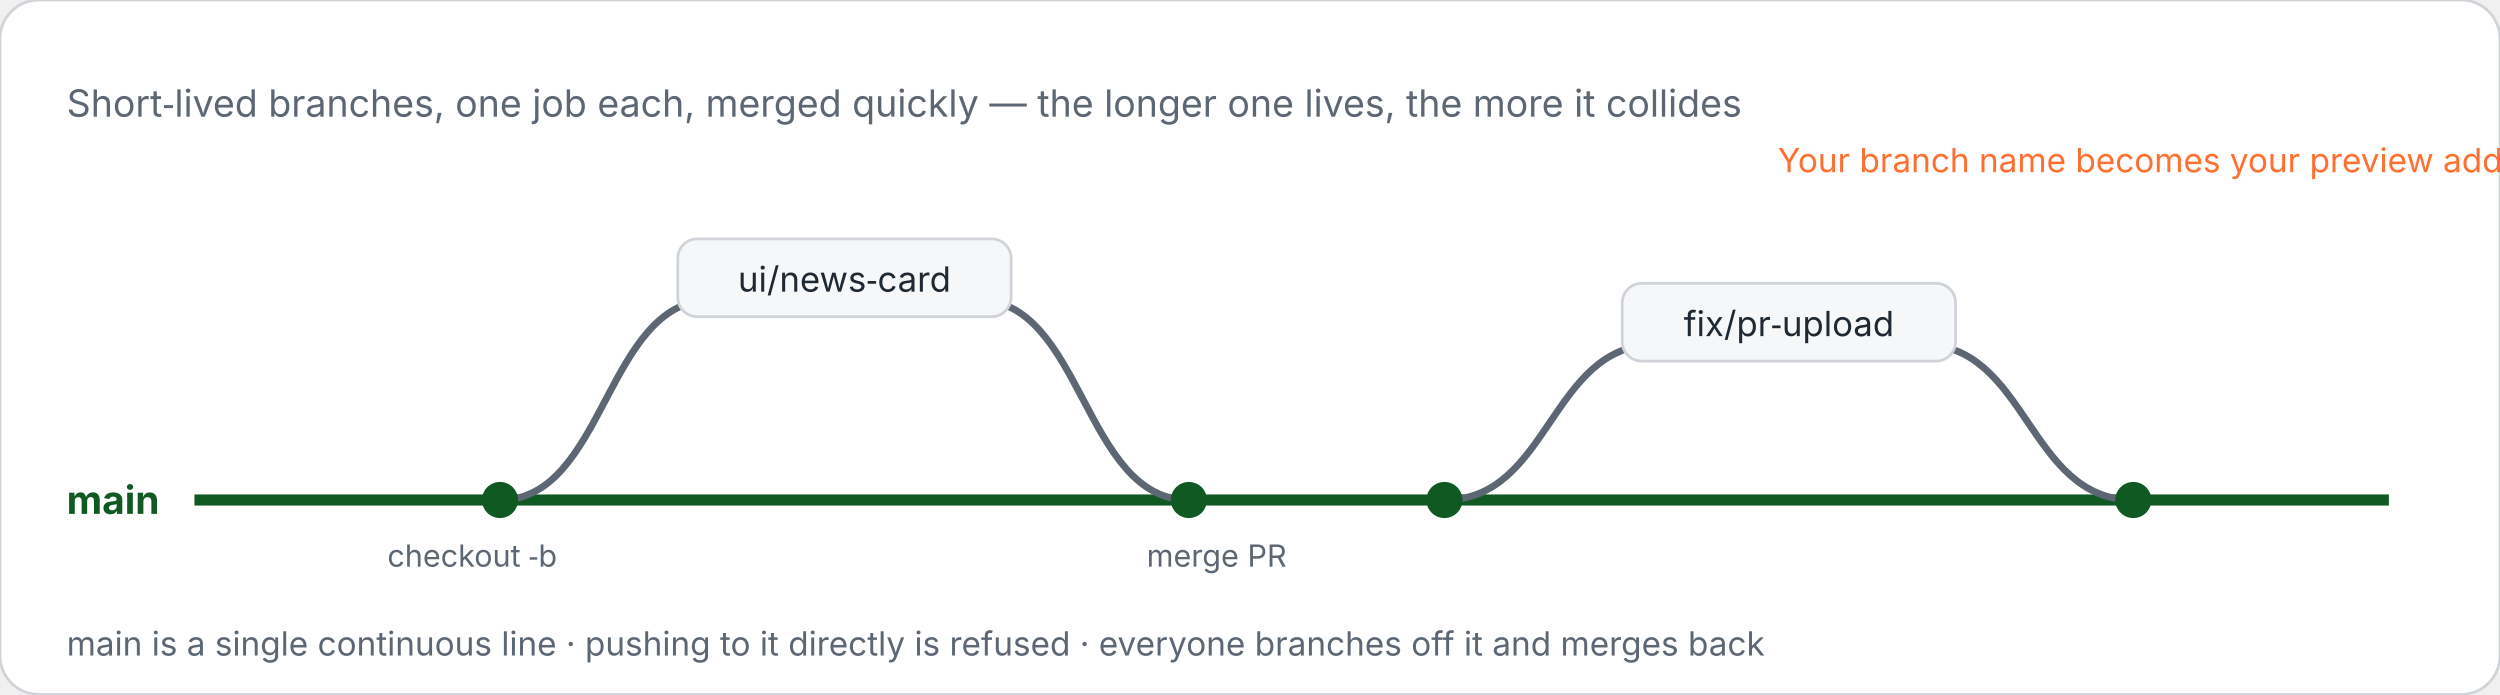
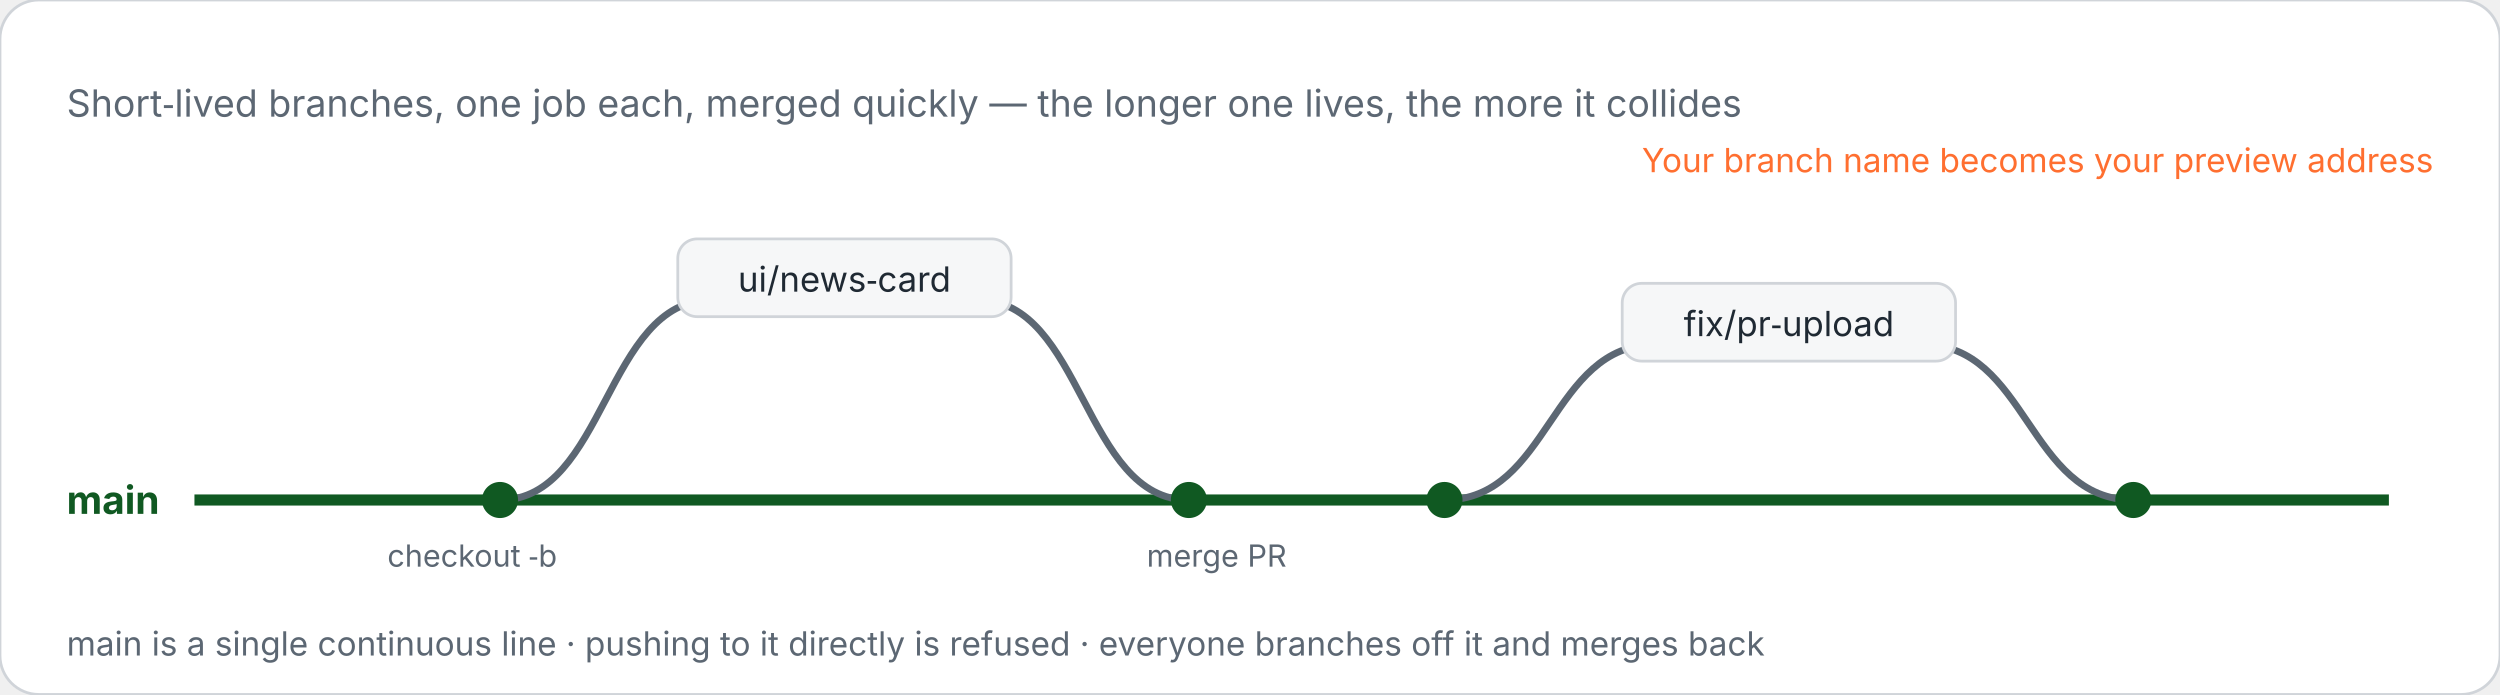
<svg xmlns="http://www.w3.org/2000/svg" viewBox="0 0 900 250" width="900" height="250" font-family="system-ui, -apple-system, 'Noto Sans Thai', 'Segoe UI', sans-serif">
  <rect x="0" y="0" width="900" height="250" rx="14" fill="#ffffff" stroke="#d0d4d9" />
  <text x="24" y="42" font-size="13.5" fill="#5c6773">Short-lived branches, one job each, merged quickly — the longer one lives, the more it collides</text>
  <line x1="70" y1="180" x2="860" y2="180" stroke="#105922" stroke-width="4" />
  <text x="24" y="185" font-size="14" font-weight="700" fill="#105922">main</text>
  <text x="24" y="236" font-size="12" fill="#5c6773">main is a single continuous line · pushing to it directly is refused · everyone branches off it and merges back</text>
  <path d="M180,180 C218,180 218,108 256,108 L352,108 C390,108 390,180 428,180" fill="none" stroke="#5c6773" stroke-width="2.5" />
  <circle cx="180" cy="180" r="6.5" fill="#105922" />
  <circle cx="428" cy="180" r="6.5" fill="#105922" />
  <rect x="244" y="86" width="120" height="28" rx="7" fill="#f6f7f8" stroke="#d0d4d9" />
  <text x="304" y="105" text-anchor="middle" font-size="12.5" fill="#1f2933">ui/news-card</text>
  <text x="170" y="204" text-anchor="middle" font-size="11" fill="#5c6773">checkout -b</text>
  <text x="438" y="204" text-anchor="middle" font-size="11" fill="#5c6773">merge PR</text>
  <path d="M520,180 C558,180 558,124 596,124 L692,124 C730,124 730,180 768,180" fill="none" stroke="#5c6773" stroke-width="2.5" />
  <circle cx="520" cy="180" r="6.5" fill="#105922" />
  <circle cx="768" cy="180" r="6.5" fill="#105922" />
  <rect x="584" y="102" width="120" height="28" rx="7" fill="#f6f7f8" stroke="#d0d4d9" />
  <text x="644" y="121" text-anchor="middle" font-size="12.5" fill="#1f2933">fix/pr-upload</text>
-   <text x="640" y="62" font-size="12" fill="#FF6F30">Your branch name becomes your preview address</text>
+   <text x="876" y="62" text-anchor="end" font-size="12" fill="#FF6F30">Your branch name becomes your preview address</text>
</svg>
